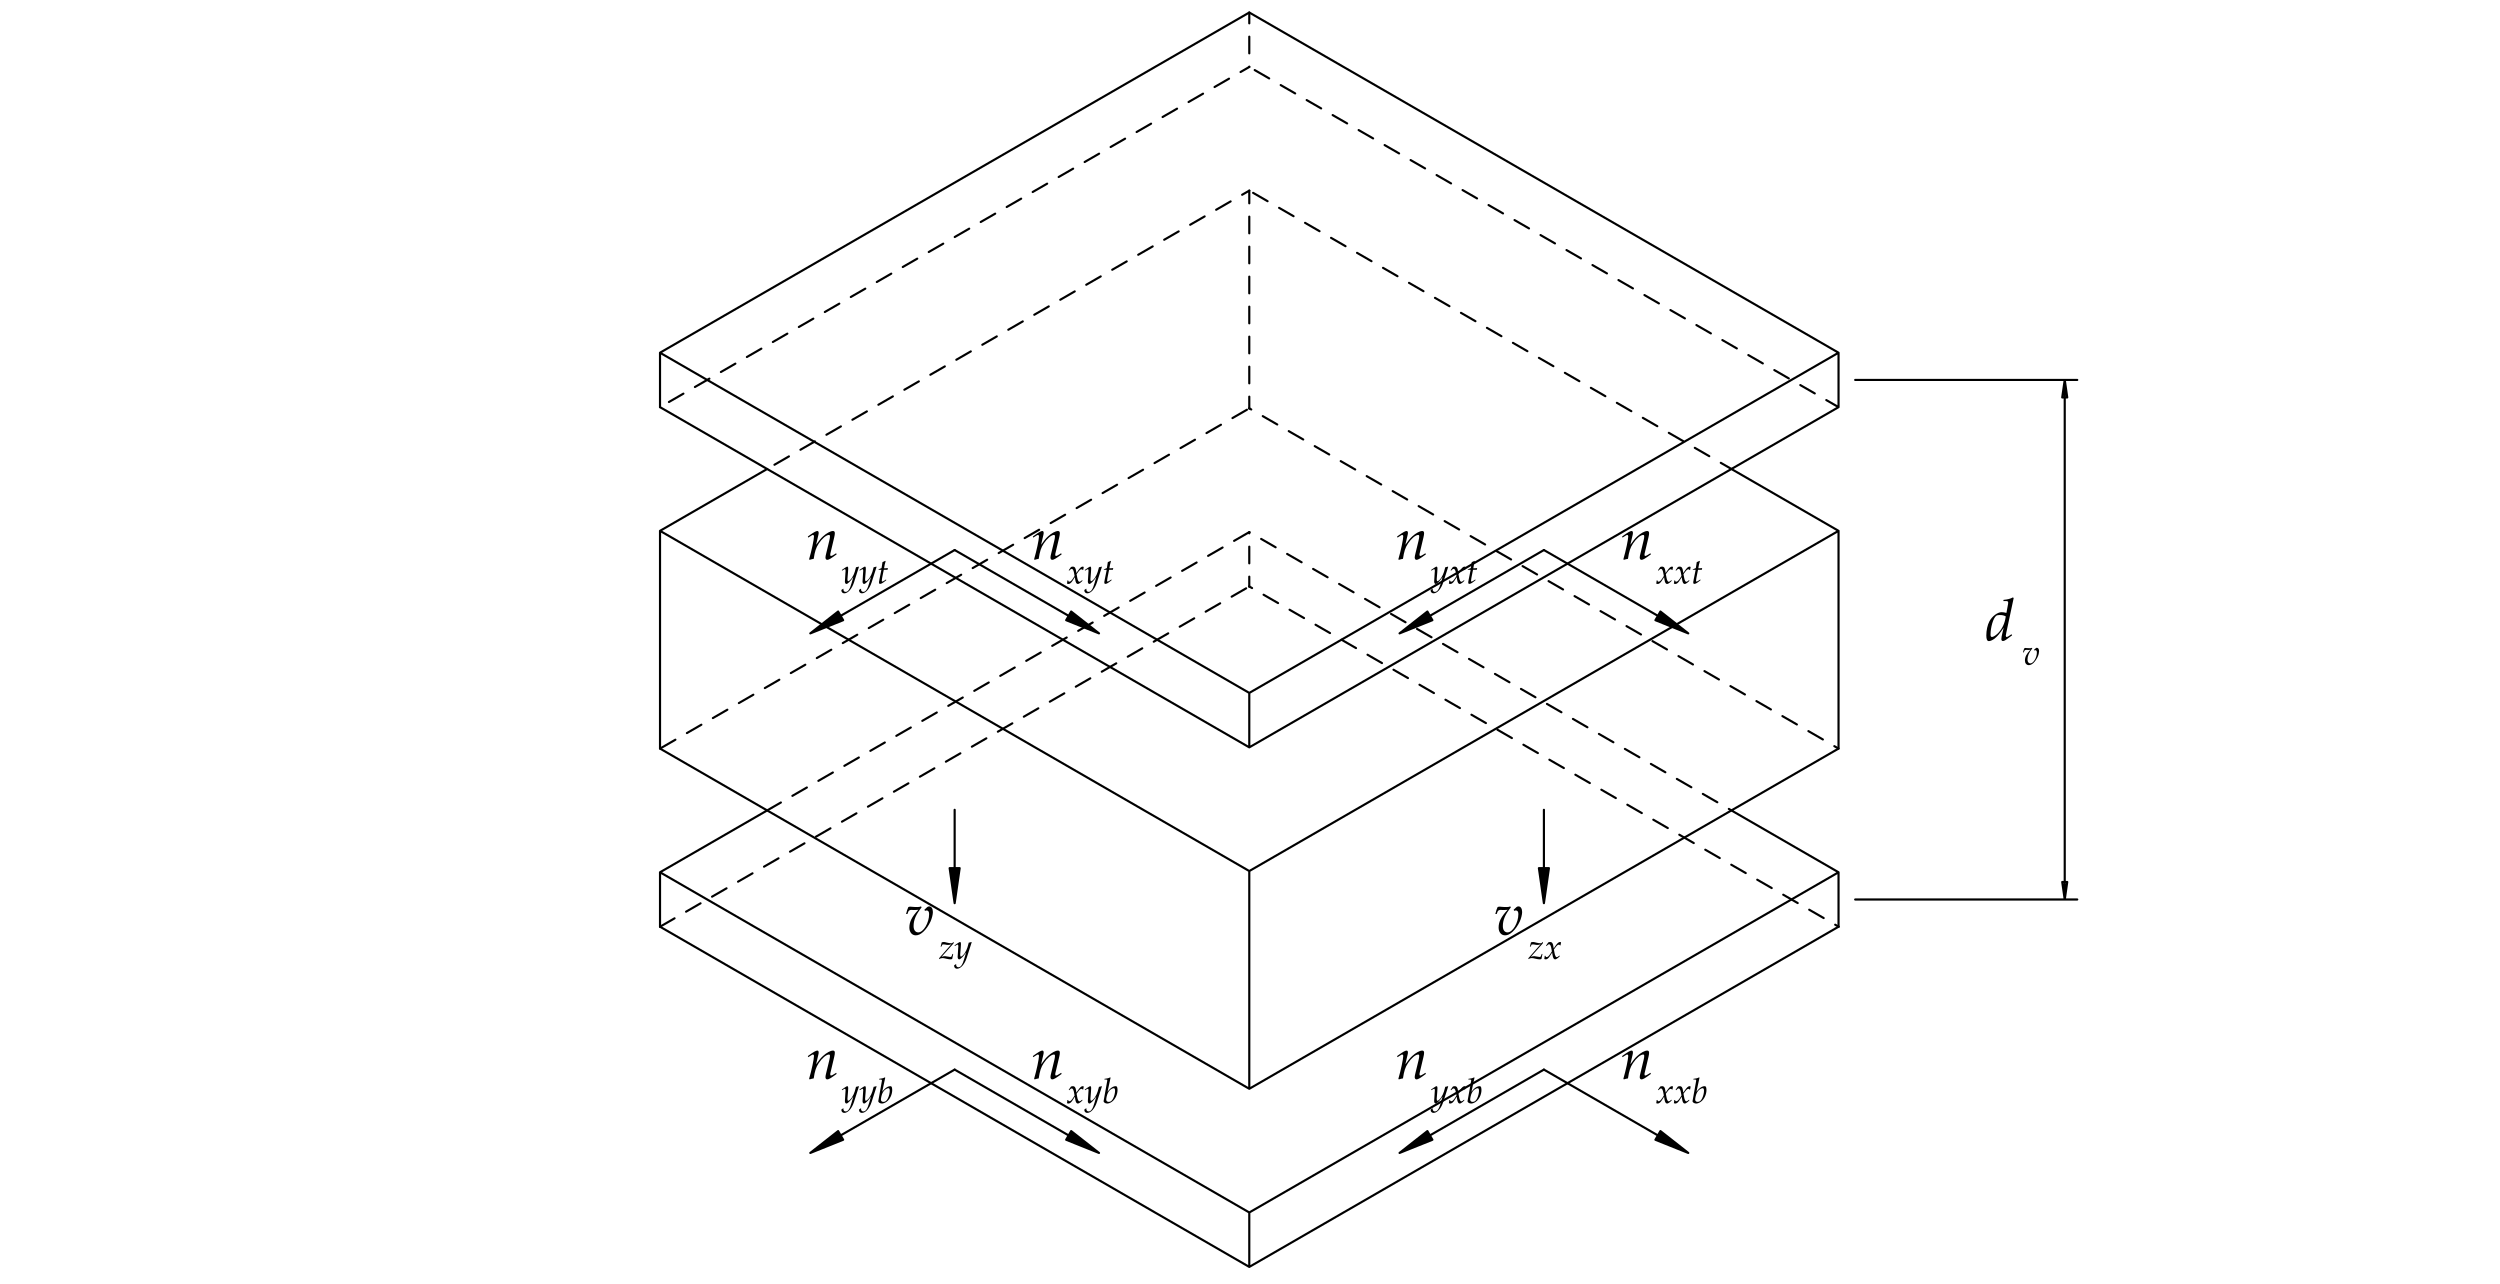
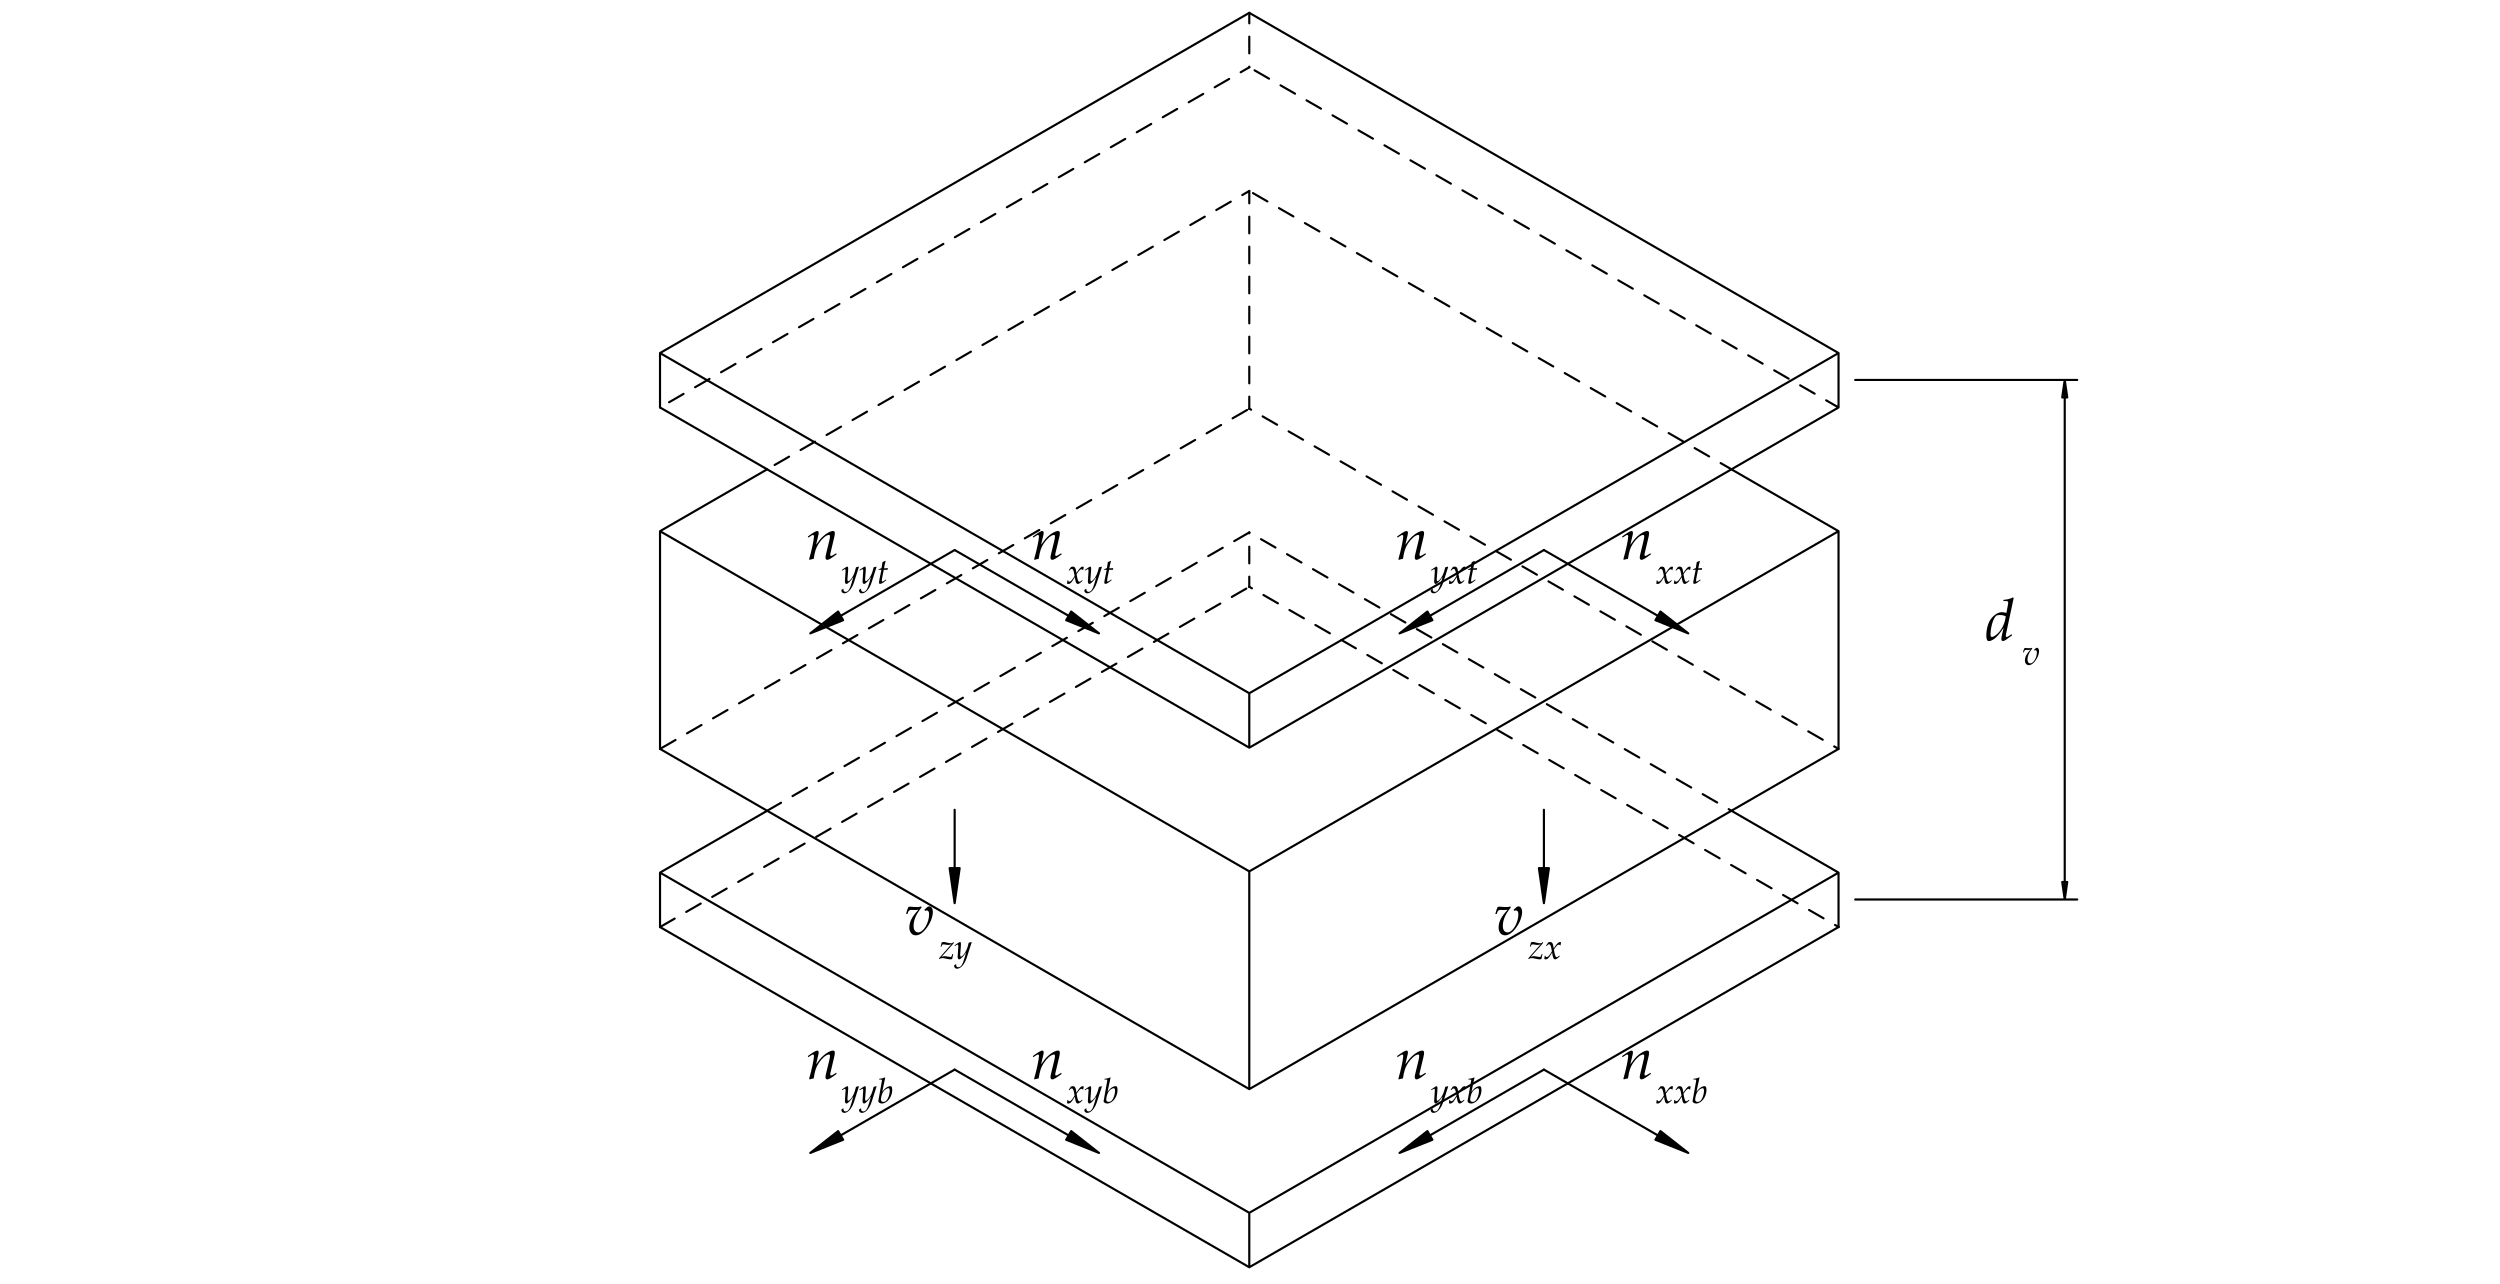
<svg xmlns="http://www.w3.org/2000/svg" version="1.1" id="svg1" width="566.929" height="291.024" viewBox="0 0 566.929 291.024">
  <defs id="defs1">
    <clipPath clipPathUnits="userSpaceOnUse" id="clipPath7">
      <path d="M -0.004,-0.002 V 218.27 H 425.201 V -0.002 H -0.004" transform="matrix(1,0,0,-1,-275.6475,123.1434)" clip-rule="evenodd" id="path7" />
    </clipPath>
    <clipPath clipPathUnits="userSpaceOnUse" id="clipPath8">
      <path d="M -0.004,-0.002 V 218.27 H 425.201 V -0.002 H -0.004" transform="matrix(1,0,0,-1,-281.6385,119.0095)" clip-rule="evenodd" id="path8" />
    </clipPath>
    <clipPath clipPathUnits="userSpaceOnUse" id="clipPath9">
      <path d="M -0.004,-0.002 V 218.27 H 425.201 V -0.002 H -0.004" transform="matrix(1,0,0,-1,-237.3798,123.1434)" clip-rule="evenodd" id="path9" />
    </clipPath>
    <clipPath clipPathUnits="userSpaceOnUse" id="clipPath10">
      <path d="M -0.004,-0.002 V 218.27 H 425.201 V -0.002 H -0.004" transform="matrix(1,0,0,-1,-243.3708,119.0095)" clip-rule="evenodd" id="path10" />
    </clipPath>
    <clipPath clipPathUnits="userSpaceOnUse" id="clipPath11">
      <path d="M -0.004,-0.002 V 218.27 H 425.201 V -0.002 H -0.004" transform="matrix(1,0,0,-1,-175.4277,123.1434)" clip-rule="evenodd" id="path11" />
    </clipPath>
    <clipPath clipPathUnits="userSpaceOnUse" id="clipPath12">
      <path d="M -0.004,-0.002 V 218.27 H 425.201 V -0.002 H -0.004" transform="matrix(1,0,0,-1,-181.4186,119.0095)" clip-rule="evenodd" id="path12" />
    </clipPath>
    <clipPath clipPathUnits="userSpaceOnUse" id="clipPath13">
      <path d="M -0.004,-0.002 V 218.27 H 425.201 V -0.002 H -0.004" transform="matrix(1,0,0,-1,-137.16,123.1434)" clip-rule="evenodd" id="path13" />
    </clipPath>
    <clipPath clipPathUnits="userSpaceOnUse" id="clipPath14">
      <path d="M -0.004,-0.002 V 218.27 H 425.201 V -0.002 H -0.004" transform="matrix(1,0,0,-1,-143.1509,119.0095)" clip-rule="evenodd" id="path14" />
    </clipPath>
    <clipPath clipPathUnits="userSpaceOnUse" id="clipPath15">
      <path d="M -0.004,-0.002 V 218.27 H 425.201 V -0.002 H -0.004" transform="matrix(1,0,0,-1,-275.6475,34.7766)" clip-rule="evenodd" id="path15" />
    </clipPath>
    <clipPath clipPathUnits="userSpaceOnUse" id="clipPath16">
      <path d="M -0.004,-0.002 V 218.27 H 425.201 V -0.002 H -0.004" transform="matrix(1,0,0,-1,-281.6385,30.64275)" clip-rule="evenodd" id="path16" />
    </clipPath>
    <clipPath clipPathUnits="userSpaceOnUse" id="clipPath17">
      <path d="M -0.004,-0.002 V 218.27 H 425.201 V -0.002 H -0.004" transform="matrix(1,0,0,-1,-175.4277,34.7766)" clip-rule="evenodd" id="path17" />
    </clipPath>
    <clipPath clipPathUnits="userSpaceOnUse" id="clipPath18">
      <path d="M -0.004,-0.002 V 218.27 H 425.201 V -0.002 H -0.004" transform="matrix(1,0,0,-1,-181.4186,30.64275)" clip-rule="evenodd" id="path18" />
    </clipPath>
    <clipPath clipPathUnits="userSpaceOnUse" id="clipPath19">
      <path d="M -0.004,-0.002 V 218.27 H 425.201 V -0.002 H -0.004" transform="matrix(1,0,0,-1,-137.16,34.7766)" clip-rule="evenodd" id="path19" />
    </clipPath>
    <clipPath clipPathUnits="userSpaceOnUse" id="clipPath20">
      <path d="M -0.004,-0.002 V 218.27 H 425.201 V -0.002 H -0.004" transform="matrix(1,0,0,-1,-143.1509,30.64275)" clip-rule="evenodd" id="path20" />
    </clipPath>
    <clipPath clipPathUnits="userSpaceOnUse" id="clipPath21">
      <path d="M -0.004,-0.002 V 218.27 H 425.201 V -0.002 H -0.004" transform="matrix(1,0,0,-1,-237.3798,34.7766)" clip-rule="evenodd" id="path21" />
    </clipPath>
    <clipPath clipPathUnits="userSpaceOnUse" id="clipPath22">
      <path d="M -0.004,-0.002 V 218.27 H 425.201 V -0.002 H -0.004" transform="matrix(1,0,0,-1,-243.3708,30.64275)" clip-rule="evenodd" id="path22" />
    </clipPath>
    <clipPath clipPathUnits="userSpaceOnUse" id="clipPath23">
      <path d="M -0.004,-0.002 V 218.27 H 425.201 V -0.002 H -0.004" transform="matrix(1,0,0,-1,-153.8983,59.29674)" clip-rule="evenodd" id="path23" />
    </clipPath>
    <clipPath clipPathUnits="userSpaceOnUse" id="clipPath24">
      <path d="M -0.004,-0.002 V 218.27 H 425.201 V -0.002 H -0.004" transform="matrix(1,0,0,-1,-159.7134,55.16289)" clip-rule="evenodd" id="path24" />
    </clipPath>
    <clipPath clipPathUnits="userSpaceOnUse" id="clipPath25">
      <path d="M -0.004,-0.002 V 218.27 H 425.201 V -0.002 H -0.004" transform="matrix(1,0,0,-1,-254.1182,59.29674)" clip-rule="evenodd" id="path25" />
    </clipPath>
    <clipPath clipPathUnits="userSpaceOnUse" id="clipPath26">
      <path d="M -0.004,-0.002 V 218.27 H 425.201 V -0.002 H -0.004" transform="matrix(1,0,0,-1,-259.9332,55.16289)" clip-rule="evenodd" id="path26" />
    </clipPath>
    <clipPath clipPathUnits="userSpaceOnUse" id="clipPath47">
      <path d="M -0.004,-0.002 V 218.27 H 425.201 V -0.002 H -0.004" transform="matrix(1,0,0,-1,-337.6574,109.3381)" clip-rule="evenodd" id="path47" />
    </clipPath>
    <clipPath clipPathUnits="userSpaceOnUse" id="clipPath48">
      <path d="M -0.004,-0.002 V 218.27 H 425.201 V -0.002 H -0.004" transform="matrix(1,0,0,-1,-343.9449,105.2042)" clip-rule="evenodd" id="path48" />
    </clipPath>
  </defs>
  <g id="g1">
-     <path id="path1" d="m 212.476,148.813 v 1.991 m 0,2.268 v 2.835 m 0,2.268 v 2.835 m 0,2.268 v 2.835 m 0,2.268 v 2.835 m 0,2.268 v 2.835 m 0,2.268 v 2.835 m 0,2.268 v 2.159 m 0,-37.032 v 0 m 0,37.032 v 0 m -80.754,-46.623 2.455,1.417 m 1.964,1.134 2.455,1.417 m 1.964,1.134 2.455,1.417 m 1.964,1.134 2.455,1.417 m 1.964,1.134 2.455,1.417 m 1.964,1.134 2.455,1.417 m 1.964,1.134 2.455,1.417 m 1.964,1.134 2.455,1.417 m 1.964,1.134 2.455,1.417 m 1.964,1.134 2.455,1.417 m 1.964,1.134 2.455,1.417 m 1.964,1.134 2.455,1.417 m 1.964,1.134 2.455,1.417 m 1.964,1.134 2.455,1.417 m 1.964,1.134 2.455,1.417 m 1.964,1.134 2.455,1.417 m 1.964,1.134 2.455,1.417 m 1.964,1.134 2.455,1.417 m 1.964,1.134 1.216,0.702 m -82,-47.343 v 0 m 82,47.343 v 0 m -100.069,-94.806 2.455,1.417 m 1.964,1.134 2.455,1.417 m 1.964,1.134 2.455,1.417 m 1.964,1.134 2.455,1.417 m 1.964,1.134 2.455,1.417 m 1.964,1.134 2.455,1.417 m 1.964,1.134 2.455,1.417 m 1.964,1.134 2.455,1.417 m 1.964,1.134 2.455,1.417 m 1.964,1.134 2.455,1.417 m 1.964,1.134 2.455,1.417 m 1.964,1.134 2.455,1.417 m 1.964,1.134 2.455,1.417 m 1.964,1.134 2.455,1.417 m 1.964,1.134 2.455,1.417 m 1.964,1.134 2.455,1.417 m 1.964,1.134 2.455,1.417 m 1.964,1.134 2.455,1.417 m 1.964,1.134 2.455,1.417" style="fill:none;stroke:#000000;stroke-width:0.368;stroke-linecap:round;stroke-linejoin:round;stroke-miterlimit:10;stroke-dasharray:none;stroke-opacity:1" transform="matrix(1.333333,0,0,-1.333333,0,291.024)" />
-     <path id="path2" d="m 196.364,139.51 2.455,1.417 m 1.964,1.134 2.455,1.417 m 1.964,1.134 2.455,1.417 m 1.964,1.134 2.455,1.417 M 112.256,90.951 v 0 m 100.22,57.862 v 0 m 0.654,36.654 2.455,-1.417 m 1.964,-1.134 2.455,-1.417 m 1.964,-1.134 2.455,-1.417 m 1.964,-1.134 2.455,-1.417 m 1.964,-1.134 2.455,-1.417 m 1.964,-1.134 2.455,-1.417 m 1.964,-1.134 2.455,-1.417 m 1.964,-1.134 2.455,-1.417 m 1.964,-1.134 2.455,-1.417 m 1.964,-1.134 2.455,-1.417 m 1.964,-1.134 2.455,-1.417 m 1.964,-1.134 2.455,-1.417 m 1.964,-1.134 2.455,-1.417 m 1.964,-1.134 2.455,-1.417 m 1.964,-1.134 2.455,-1.417 m 1.964,-1.134 2.455,-1.417 m 1.964,-1.134 2.455,-1.417 m 1.964,-1.134 2.455,-1.417 m 1.964,-1.134 1.808,-1.044 m -82,47.343 v 0 m 82,-47.343 v 0 m -82,10.311 0.33,-0.191 m 1.964,-1.134 2.455,-1.417 m 1.964,-1.134 2.455,-1.417 m 1.964,-1.134 2.455,-1.417 m 1.964,-1.134 2.455,-1.417 m 1.964,-1.134 2.455,-1.417 m 1.964,-1.134 2.455,-1.417 m 1.964,-1.134 2.455,-1.417 m 1.964,-1.134 2.455,-1.417 m 1.964,-1.134 2.455,-1.417 m 1.964,-1.134 2.455,-1.417 m 1.964,-1.134 2.455,-1.417 m 1.964,-1.134 2.455,-1.417 m 1.964,-1.134 2.455,-1.417 m 1.964,-1.134 2.455,-1.417 m 1.964,-1.134 2.455,-1.417 m 1.964,-1.134 2.455,-1.417 m 1.964,-1.134 2.455,-1.417 m 1.964,-1.134 2.455,-1.417 m 1.964,-1.134 2.455,-1.417 m 1.964,-1.134 2.455,-1.417 m 1.964,-1.134 2.455,-1.417 m 1.964,-1.134 2.455,-1.417" style="fill:none;stroke:#000000;stroke-width:0.368;stroke-linecap:round;stroke-linejoin:round;stroke-miterlimit:10;stroke-dasharray:none;stroke-opacity:1" transform="matrix(1.333333,0,0,-1.333333,0,291.024)" />
-     <path id="path3" d="m 311.983,91.362 0.713,-0.411 m -100.22,57.862 v 0 M 312.695,90.951 v 0 m -100.22,27.565 v 1.673 m 0,2.268 v 2.835 m 0,2.268 v 0.215 m 0,-9.258 v 0 m 0,9.258 v 0 m -82,-47.343 2.334,1.347 m 1.964,1.134 2.455,1.417 m 1.964,1.134 2.455,1.417 m 1.964,1.134 2.455,1.417 m 1.964,1.134 2.455,1.417 m 1.964,1.134 2.455,1.417 m 1.964,1.134 2.455,1.417 m 1.964,1.134 2.455,1.417 m 1.964,1.134 2.455,1.417 m 1.964,1.134 2.455,1.417 m 1.964,1.134 2.455,1.417 m 1.964,1.134 2.455,1.417 m 1.964,1.134 2.455,1.417 m 1.964,1.134 2.455,1.417 m 1.964,1.134 2.455,1.417 m 1.964,1.134 2.455,1.417 m 1.964,1.134 2.455,1.417 m 1.964,1.134 2.455,1.417 m 1.964,1.134 2.455,1.417 M 130.476,80.431 v 0 m 82,47.343 v 0 m -100.206,-67.112 2.455,1.417 m 1.964,1.134 2.455,1.417 m 1.964,1.134 2.455,1.417 m 1.964,1.134 2.455,1.417 m 1.964,1.134 2.455,1.417 m 1.964,1.134 2.455,1.417 m 1.964,1.134 2.455,1.417 m 1.964,1.134 2.455,1.417 m 1.964,1.134 2.455,1.417 m 1.964,1.134 2.455,1.417 m 1.964,1.134 2.455,1.417 m 1.964,1.134 2.455,1.417 m 1.964,1.134 2.455,1.417 m 1.964,1.134 2.455,1.417 m 1.964,1.134 2.455,1.417 m 1.964,1.134 2.455,1.417 m 1.964,1.134 2.455,1.417 m 1.964,1.134 2.455,1.417 m 1.964,1.134 2.455,1.417 m 1.964,1.134 2.455,1.417 m 1.964,1.134 2.455,1.417" style="fill:none;stroke:#000000;stroke-width:0.368;stroke-linecap:round;stroke-linejoin:round;stroke-miterlimit:10;stroke-dasharray:none;stroke-opacity:1" transform="matrix(1.333333,0,0,-1.333333,0,291.024)" />
-     <path id="path4" d="m 205.064,114.237 2.455,1.417 m 1.964,1.134 2.455,1.417 M 112.256,60.654 v 0 m 100.22,57.862 v 0 m 0,9.258 0.058,-0.033 m 1.964,-1.134 2.455,-1.417 m 1.964,-1.134 2.455,-1.417 m 1.964,-1.134 2.455,-1.417 m 1.964,-1.134 2.455,-1.417 m 1.964,-1.134 2.455,-1.417 m 1.964,-1.134 2.455,-1.417 m 1.964,-1.134 2.455,-1.417 m 1.964,-1.134 2.455,-1.417 m 1.964,-1.134 2.455,-1.417 m 1.964,-1.134 2.455,-1.417 m 1.964,-1.134 2.455,-1.417 m 1.964,-1.134 2.455,-1.417 m 1.964,-1.134 2.455,-1.417 m 1.964,-1.134 2.455,-1.417 m 1.964,-1.134 2.455,-1.417 m 1.964,-1.134 2.455,-1.417 m 1.964,-1.134 2.455,-1.417 m 1.964,-1.134 2.455,-1.417 m 1.964,-1.134 0.44,-0.254 m -82,47.343 v 0 m 82,-47.343 v 0 m -82,38.085 0.468,-0.27 m 1.964,-1.134 2.455,-1.417 m 1.964,-1.134 2.455,-1.417 m 1.964,-1.134 2.455,-1.417 m 1.964,-1.134 2.455,-1.417 m 1.964,-1.134 2.455,-1.417 m 1.964,-1.134 2.455,-1.417 m 1.964,-1.134 2.455,-1.417 m 1.964,-1.134 2.455,-1.417 m 1.964,-1.134 2.455,-1.417 m 1.964,-1.134 2.455,-1.417 m 1.964,-1.134 2.455,-1.417 m 1.964,-1.134 2.455,-1.417 m 1.964,-1.134 2.455,-1.417 m 1.964,-1.134 2.455,-1.417 m 1.964,-1.134 2.455,-1.417 m 1.964,-1.134 2.455,-1.417 m 1.964,-1.134 2.455,-1.417 m 1.964,-1.134 2.455,-1.417 m 1.964,-1.134 2.455,-1.417 m 1.964,-1.134 2.455,-1.417 m 1.964,-1.134 2.455,-1.417 m 1.964,-1.134 2.455,-1.417 m 1.964,-1.134 0.575,-0.332" style="fill:none;stroke:#000000;stroke-width:0.368;stroke-linecap:round;stroke-linejoin:round;stroke-miterlimit:10;stroke-dasharray:none;stroke-opacity:1" transform="matrix(1.333333,0,0,-1.333333,0,291.024)" />
-     <path id="path5" d="m 212.476,118.516 v 0 M 312.695,60.654 v 0 M 212.476,206.883 v 0.046 m 0,2.268 v 2.835 m 0,2.268 v 1.842 m 0,-9.258 v 0 m 0,9.258 v 0 m -98.701,-66.243 2.455,1.417 m 1.964,1.134 2.455,1.417 m 1.964,1.134 2.455,1.417 m 1.964,1.134 2.455,1.417 m 1.964,1.134 2.455,1.417 m 1.964,1.134 2.455,1.417 m 1.964,1.134 2.455,1.417 m 1.964,1.134 2.455,1.417 m 1.964,1.134 2.455,1.417 m 1.964,1.134 2.455,1.417 m 1.964,1.134 2.455,1.417 m 1.964,1.134 2.455,1.417 m 1.964,1.134 2.455,1.417 m 1.964,1.134 2.455,1.417 m 1.964,1.134 2.455,1.417 m 1.964,1.134 2.455,1.417 m 1.964,1.134 2.455,1.417 m 1.964,1.134 2.455,1.417 m 1.964,1.134 2.455,1.417 m 1.964,1.134 2.455,1.417 m 1.964,1.134 2.455,1.417 m 1.964,1.134 2.455,1.417 m 1.964,1.134 1.488,0.859 M 112.256,149.021 v 0 m 100.22,57.862 v 0 m 0.927,-0.535 2.455,-1.417 m 1.964,-1.134 2.455,-1.417 m 1.964,-1.134 2.455,-1.417 m 1.964,-1.134 2.455,-1.417 m 1.964,-1.134 2.455,-1.417 m 1.964,-1.134 2.455,-1.417 m 1.964,-1.134 2.455,-1.417 m 1.964,-1.134 2.455,-1.417 m 1.964,-1.134 2.455,-1.417 m 1.964,-1.134 2.455,-1.417 m 1.964,-1.134 2.455,-1.417 m 1.964,-1.134 2.455,-1.417 m 1.964,-1.134 2.455,-1.417 m 1.964,-1.134 2.455,-1.417 m 1.964,-1.134 2.455,-1.417 m 1.964,-1.134 2.455,-1.417 m 1.964,-1.134 2.455,-1.417 m 1.964,-1.134 2.455,-1.417" style="fill:none;stroke:#000000;stroke-width:0.368;stroke-linecap:round;stroke-linejoin:round;stroke-miterlimit:10;stroke-dasharray:none;stroke-opacity:1" transform="matrix(1.333333,0,0,-1.333333,0,291.024)" />
-     <path id="path6" d="m 292.94,160.427 2.455,-1.417 m 1.964,-1.134 2.455,-1.417 m 1.964,-1.134 2.455,-1.417 m 1.964,-1.134 2.455,-1.417 m 1.964,-1.134 2.08,-1.201 m -100.22,57.862 v 0 m 100.22,-57.862 v 0 M 112.256,90.951 v 37.032 M 212.476,33.089 v 37.032 l -100.22,57.862 m 0,-37.032 100.22,-57.862 m -100.22,94.894 18.22,10.519 M 312.695,90.951 v 37.032 L 212.476,70.12 m 82,68.381 18.22,-10.519 M 212.476,33.089 312.695,90.951 M 112.256,60.654 v 9.258 M 212.476,2.792 v 9.258 L 112.256,69.912 m 0,-9.258 L 212.476,2.792 m -100.22,67.12 18.22,10.519 M 312.695,60.654 v 9.258 L 212.476,12.05 m 82,68.381 18.22,-10.519 M 212.476,2.792 312.695,60.654 m -200.44,88.367 v 9.258 M 212.476,91.159 v 9.258 l -100.22,57.862 m 0,-9.258 100.22,-57.862 m -100.22,67.12 100.22,57.862 m 100.22,-67.12 v 9.258 L 212.476,100.417 m 0,115.724 100.22,-57.862 M 212.476,91.159 312.695,149.021" style="fill:none;stroke:#000000;stroke-width:0.368;stroke-linecap:round;stroke-linejoin:round;stroke-miterlimit:10;stroke-dasharray:none;stroke-opacity:1" transform="matrix(1.333333,0,0,-1.333333,0,291.024)" />
+     <path id="path1" d="m 212.476,148.756 v 2.047 m 0,2.268 v 2.835 m 0,2.268 v 2.835 m 0,2.268 v 2.835 m 0,2.268 v 2.835 m 0,2.268 v 2.835 m 0,2.268 v 2.835 m 0,2.268 v 2.102 m 0,-37.032 v 0 m 0,37.032 v 0 m -80.729,-46.609 2.455,1.417 m 1.964,1.134 2.455,1.417 m 1.964,1.134 2.455,1.417 m 1.964,1.134 2.455,1.417 m 1.964,1.134 2.455,1.417 m 1.964,1.134 2.455,1.417 m 1.964,1.134 2.455,1.417 m 1.964,1.134 2.455,1.417 m 1.964,1.134 2.455,1.417 m 1.964,1.134 2.455,1.417 m 1.964,1.134 2.455,1.417 m 1.964,1.134 2.455,1.417 m 1.964,1.134 2.455,1.417 m 1.964,1.134 2.455,1.417 m 1.964,1.134 2.455,1.417 m 1.964,1.134 2.455,1.417 m 1.964,1.134 2.455,1.417 m 1.964,1.134 2.455,1.417 m 1.964,1.134 1.191,0.688 m -82,-47.343 v 0 m 82,47.343 v 0 m -100.044,-94.792 2.455,1.417 m 1.964,1.134 2.455,1.417 m 1.964,1.134 2.455,1.417 m 1.964,1.134 2.455,1.417 m 1.964,1.134 2.455,1.417 m 1.964,1.134 2.455,1.417 m 1.964,1.134 2.455,1.417 m 1.964,1.134 2.455,1.417 m 1.964,1.134 2.455,1.417 m 1.964,1.134 2.455,1.417 m 1.964,1.134 2.455,1.417 m 1.964,1.134 2.455,1.417 m 1.964,1.134 2.455,1.417 m 1.964,1.134 2.455,1.417 m 1.964,1.134 2.455,1.417 m 1.964,1.134 2.455,1.417 m 1.964,1.134 2.455,1.417 m 1.964,1.134 2.455,1.417 m 1.964,1.134 2.455,1.417" style="fill:none;stroke:#000000;stroke-width:0.368;stroke-linecap:round;stroke-linejoin:round;stroke-miterlimit:10;stroke-dasharray:none;stroke-opacity:1" transform="matrix(1.333333,0,0,-1.333333,0,291.024)" />
+     <path id="path2" d="m 196.388,139.468 2.455,1.417 m 1.964,1.134 2.455,1.417 m 1.964,1.134 2.455,1.417 m 1.964,1.134 2.455,1.417 M 112.256,90.894 v 0 m 100.22,57.862 v 0 m 0.63,36.668 2.455,-1.417 m 1.964,-1.134 2.455,-1.417 m 1.964,-1.134 2.455,-1.417 m 1.964,-1.134 2.455,-1.417 m 1.964,-1.134 2.455,-1.417 m 1.964,-1.134 2.455,-1.417 m 1.964,-1.134 2.455,-1.417 m 1.964,-1.134 2.455,-1.417 m 1.964,-1.134 2.455,-1.417 m 1.964,-1.134 2.455,-1.417 m 1.964,-1.134 2.455,-1.417 m 1.964,-1.134 2.455,-1.417 m 1.964,-1.134 2.455,-1.417 m 1.964,-1.134 2.455,-1.417 m 1.964,-1.134 2.455,-1.417 m 1.964,-1.134 2.455,-1.417 m 1.964,-1.134 2.455,-1.417 m 1.964,-1.134 2.455,-1.417 m 1.964,-1.134 1.832,-1.058 m -82,47.343 v 0 m 82,-47.343 v 0 m -82,10.311 0.306,-0.176 m 1.964,-1.134 2.455,-1.417 m 1.964,-1.134 2.455,-1.417 m 1.964,-1.134 2.455,-1.417 m 1.964,-1.134 2.455,-1.417 m 1.964,-1.134 2.455,-1.417 m 1.964,-1.134 2.455,-1.417 m 1.964,-1.134 2.455,-1.417 m 1.964,-1.134 2.455,-1.417 m 1.964,-1.134 2.455,-1.417 m 1.964,-1.134 2.455,-1.417 m 1.964,-1.134 2.455,-1.417 m 1.964,-1.134 2.455,-1.417 m 1.964,-1.134 2.455,-1.417 m 1.964,-1.134 2.455,-1.417 m 1.964,-1.134 2.455,-1.417 m 1.964,-1.134 2.455,-1.417 m 1.964,-1.134 2.455,-1.417 m 1.964,-1.134 2.455,-1.417 m 1.964,-1.134 2.455,-1.417 m 1.964,-1.134 2.455,-1.417 m 1.964,-1.134 2.455,-1.417 m 1.964,-1.134 2.455,-1.417" style="fill:none;stroke:#000000;stroke-width:0.368;stroke-linecap:round;stroke-linejoin:round;stroke-miterlimit:10;stroke-dasharray:none;stroke-opacity:1" transform="matrix(1.333333,0,0,-1.333333,0,291.024)" />
+     <path id="path3" d="m 311.958,91.32 0.737,-0.426 m -100.22,57.862 v 0 M 312.695,90.894 v 0 m -100.22,27.565 v 1.73 m 0,2.268 v 2.835 m 0,2.268 v 0.158 m 0,-9.258 v 0 m 0,9.258 v 0 m -82,-47.343 2.358,1.361 m 1.964,1.134 2.455,1.417 m 1.964,1.134 2.455,1.417 m 1.964,1.134 2.455,1.417 m 1.964,1.134 2.455,1.417 m 1.964,1.134 2.455,1.417 m 1.964,1.134 2.455,1.417 m 1.964,1.134 2.455,1.417 m 1.964,1.134 2.455,1.417 m 1.964,1.134 2.455,1.417 m 1.964,1.134 2.455,1.417 m 1.964,1.134 2.455,1.417 m 1.964,1.134 2.455,1.417 m 1.964,1.134 2.455,1.417 m 1.964,1.134 2.455,1.417 m 1.964,1.134 2.455,1.417 m 1.964,1.134 2.455,1.417 m 1.964,1.134 2.455,1.417 m 1.964,1.134 2.455,1.417 M 130.476,80.375 v 0 m 82,47.343 v 0 M 112.294,60.619 l 2.455,1.417 m 1.964,1.134 2.455,1.417 m 1.964,1.134 2.455,1.417 m 1.964,1.134 2.455,1.417 m 1.964,1.134 2.455,1.417 m 1.964,1.134 2.455,1.417 m 1.964,1.134 2.455,1.417 m 1.964,1.134 2.455,1.417 m 1.964,1.134 2.455,1.417 m 1.964,1.134 2.455,1.417 m 1.964,1.134 2.455,1.417 m 1.964,1.134 2.455,1.417 m 1.964,1.134 2.455,1.417 m 1.964,1.134 2.455,1.417 m 1.964,1.134 2.455,1.417 m 1.964,1.134 2.455,1.417 m 1.964,1.134 2.455,1.417 m 1.964,1.134 2.455,1.417 m 1.964,1.134 2.455,1.417 m 1.964,1.134 2.455,1.417 m 1.964,1.134 2.455,1.417" style="fill:none;stroke:#000000;stroke-width:0.368;stroke-linecap:round;stroke-linejoin:round;stroke-miterlimit:10;stroke-dasharray:none;stroke-opacity:1" transform="matrix(1.333333,0,0,-1.333333,0,291.024)" />
+     <path id="path4" d="m 205.088,114.194 2.455,1.417 m 1.964,1.134 2.455,1.417 M 112.256,60.597 v 0 m 100.22,57.862 v 0 m 0,9.258 0.033,-0.019 m 1.964,-1.134 2.455,-1.417 m 1.964,-1.134 2.455,-1.417 m 1.964,-1.134 2.455,-1.417 m 1.964,-1.134 2.455,-1.417 m 1.964,-1.134 2.455,-1.417 m 1.964,-1.134 2.455,-1.417 m 1.964,-1.134 2.455,-1.417 m 1.964,-1.134 2.455,-1.417 m 1.964,-1.134 2.455,-1.417 m 1.964,-1.134 2.455,-1.417 m 1.964,-1.134 2.455,-1.417 m 1.964,-1.134 2.455,-1.417 m 1.964,-1.134 2.455,-1.417 m 1.964,-1.134 2.455,-1.417 m 1.964,-1.134 2.455,-1.417 m 1.964,-1.134 2.455,-1.417 m 1.964,-1.134 2.455,-1.417 m 1.964,-1.134 2.455,-1.417 m 1.964,-1.134 0.465,-0.268 m -82,47.343 v 0 m 82,-47.343 v 0 m -82,38.085 0.443,-0.256 m 1.964,-1.134 2.455,-1.417 m 1.964,-1.134 2.455,-1.417 m 1.964,-1.134 2.455,-1.417 m 1.964,-1.134 2.455,-1.417 m 1.964,-1.134 2.455,-1.417 m 1.964,-1.134 2.455,-1.417 m 1.964,-1.134 2.455,-1.417 m 1.964,-1.134 2.455,-1.417 m 1.964,-1.134 2.455,-1.417 m 1.964,-1.134 2.455,-1.417 m 1.964,-1.134 2.455,-1.417 m 1.964,-1.134 2.455,-1.417 m 1.964,-1.134 2.455,-1.417 m 1.964,-1.134 2.455,-1.417 m 1.964,-1.134 2.455,-1.417 m 1.964,-1.134 2.455,-1.417 m 1.964,-1.134 2.455,-1.417 m 1.964,-1.134 2.455,-1.417 m 1.964,-1.134 2.455,-1.417 m 1.964,-1.134 2.455,-1.417 m 1.964,-1.134 2.455,-1.417 m 1.964,-1.134 2.455,-1.417 m 1.964,-1.134 0.6,-0.346" style="fill:none;stroke:#000000;stroke-width:0.368;stroke-linecap:round;stroke-linejoin:round;stroke-miterlimit:10;stroke-dasharray:none;stroke-opacity:1" transform="matrix(1.333333,0,0,-1.333333,0,291.024)" />
+     <path id="path5" d="m 212.476,118.459 v 0 M 312.695,60.597 v 0 M 212.476,206.826 v 0.103 m 0,2.268 v 2.835 m 0,2.268 v 1.785 m 0,-9.258 v 0 m 0,9.258 v 0 m -98.677,-66.229 2.455,1.417 m 1.964,1.134 2.455,1.417 m 1.964,1.134 2.455,1.417 m 1.964,1.134 2.455,1.417 m 1.964,1.134 2.455,1.417 m 1.964,1.134 2.455,1.417 m 1.964,1.134 2.455,1.417 m 1.964,1.134 2.455,1.417 m 1.964,1.134 2.455,1.417 m 1.964,1.134 2.455,1.417 m 1.964,1.134 2.455,1.417 m 1.964,1.134 2.455,1.417 m 1.964,1.134 2.455,1.417 m 1.964,1.134 2.455,1.417 m 1.964,1.134 2.455,1.417 m 1.964,1.134 2.455,1.417 m 1.964,1.134 2.455,1.417 m 1.964,1.134 2.455,1.417 m 1.964,1.134 2.455,1.417 m 1.964,1.134 2.455,1.417 m 1.964,1.134 2.455,1.417 m 1.964,1.134 2.455,1.417 m 1.964,1.134 1.464,0.845 M 112.256,148.964 v 0 m 100.22,57.862 v 0 m 0.902,-0.521 2.455,-1.417 m 1.964,-1.134 2.455,-1.417 m 1.964,-1.134 2.455,-1.417 m 1.964,-1.134 2.455,-1.417 m 1.964,-1.134 2.455,-1.417 m 1.964,-1.134 2.455,-1.417 m 1.964,-1.134 2.455,-1.417 m 1.964,-1.134 2.455,-1.417 m 1.964,-1.134 2.455,-1.417 m 1.964,-1.134 2.455,-1.417 m 1.964,-1.134 2.455,-1.417 m 1.964,-1.134 2.455,-1.417 m 1.964,-1.134 2.455,-1.417 m 1.964,-1.134 2.455,-1.417 m 1.964,-1.134 2.455,-1.417 m 1.964,-1.134 2.455,-1.417 m 1.964,-1.134 2.455,-1.417 m 1.964,-1.134 2.455,-1.417" style="fill:none;stroke:#000000;stroke-width:0.368;stroke-linecap:round;stroke-linejoin:round;stroke-miterlimit:10;stroke-dasharray:none;stroke-opacity:1" transform="matrix(1.333333,0,0,-1.333333,0,291.024)" />
+     <path id="path6" d="m 292.916,160.384 2.455,-1.417 m 1.964,-1.134 2.455,-1.417 m 1.964,-1.134 2.455,-1.417 m 1.964,-1.134 2.455,-1.417 m 1.964,-1.134 2.105,-1.215 m -100.22,57.862 v 0 m 100.22,-57.862 v 0 M 112.256,90.894 v 37.032 M 212.476,33.032 v 37.032 l -100.22,57.862 m 0,-37.032 100.22,-57.862 m -100.22,94.894 18.22,10.519 M 312.695,90.894 v 37.032 L 212.476,70.064 m 82,68.381 18.22,-10.519 M 212.476,33.032 312.695,90.894 M 112.256,60.597 v 9.258 M 212.476,2.735 v 9.258 L 112.256,69.855 m 0,-9.258 100.22,-57.862 m -100.22,67.12 18.22,10.519 M 312.695,60.597 v 9.258 L 212.476,11.993 m 82,68.381 18.22,-10.519 M 212.476,2.735 312.695,60.597 m -200.44,88.367 v 9.258 M 212.476,91.102 v 9.258 l -100.22,57.862 m 0,-9.258 100.22,-57.862 m -100.22,67.12 100.22,57.862 m 100.22,-67.12 v 9.258 L 212.476,100.36 m 0,115.724 100.22,-57.862 M 212.476,91.102 312.695,148.964" style="fill:none;stroke:#000000;stroke-width:0.368;stroke-linecap:round;stroke-linejoin:round;stroke-miterlimit:10;stroke-dasharray:none;stroke-opacity:1" transform="matrix(1.333333,0,0,-1.333333,0,291.024)" />
    <text id="text6" xml:space="preserve" transform="matrix(1.333333,0,0,1.333333,367.53,126.8328)" clip-path="url(#clipPath7)">
      <tspan style="font-style:italic;font-variant:normal;font-weight:normal;font-stretch:normal;font-size:10.007px;font-family:'Palatino Linotype';writing-mode:lr-tb;fill:#000000;fill-opacity:1;fill-rule:nonzero;stroke:none" x="0" y="0" id="tspan6">n</tspan>
    </text>
    <text id="text7" xml:space="preserve" transform="matrix(1.333333,0,0,1.333333,375.518,132.3446)" clip-path="url(#clipPath8)">
      <tspan style="font-style:italic;font-variant:normal;font-weight:normal;font-stretch:normal;font-size:6.004px;font-family:'Palatino Linotype';writing-mode:lr-tb;fill:#000000;fill-opacity:1;fill-rule:nonzero;stroke:none" x="0 3.002 6.004" y="0" id="tspan7">xxt</tspan>
    </text>
    <text id="text8" xml:space="preserve" transform="matrix(1.333333,0,0,1.333333,316.5064,126.8328)" clip-path="url(#clipPath9)">
      <tspan style="font-style:italic;font-variant:normal;font-weight:normal;font-stretch:normal;font-size:10.007px;font-family:'Palatino Linotype';writing-mode:lr-tb;fill:#000000;fill-opacity:1;fill-rule:nonzero;stroke:none" x="0" y="0" id="tspan8">n</tspan>
    </text>
    <text id="text9" xml:space="preserve" transform="matrix(1.333333,0,0,1.333333,324.4943,132.3446)" clip-path="url(#clipPath10)">
      <tspan style="font-style:italic;font-variant:normal;font-weight:normal;font-stretch:normal;font-size:6.004px;font-family:'Palatino Linotype';writing-mode:lr-tb;fill:#000000;fill-opacity:1;fill-rule:nonzero;stroke:none" x="0 3.002 6.004" y="0" id="tspan9">yxt</tspan>
    </text>
    <text id="text10" xml:space="preserve" transform="matrix(1.333333,0,0,1.333333,233.9036,126.8328)" clip-path="url(#clipPath11)">
      <tspan style="font-style:italic;font-variant:normal;font-weight:normal;font-stretch:normal;font-size:10.007px;font-family:'Palatino Linotype';writing-mode:lr-tb;fill:#000000;fill-opacity:1;fill-rule:nonzero;stroke:none" x="0" y="0" id="tspan10">n</tspan>
    </text>
    <text id="text11" xml:space="preserve" transform="matrix(1.333333,0,0,1.333333,241.8915,132.3446)" clip-path="url(#clipPath12)">
      <tspan style="font-style:italic;font-variant:normal;font-weight:normal;font-stretch:normal;font-size:6.004px;font-family:'Palatino Linotype';writing-mode:lr-tb;fill:#000000;fill-opacity:1;fill-rule:nonzero;stroke:none" x="0 3.002 6.004" y="0" id="tspan11">xyt</tspan>
    </text>
    <text id="text12" xml:space="preserve" transform="matrix(1.333333,0,0,1.333333,182.88,126.8328)" clip-path="url(#clipPath13)">
      <tspan style="font-style:italic;font-variant:normal;font-weight:normal;font-stretch:normal;font-size:10.007px;font-family:'Palatino Linotype';writing-mode:lr-tb;fill:#000000;fill-opacity:1;fill-rule:nonzero;stroke:none" x="0" y="0" id="tspan12">n</tspan>
    </text>
    <text id="text13" xml:space="preserve" transform="matrix(1.333333,0,0,1.333333,190.8679,132.3446)" clip-path="url(#clipPath14)">
      <tspan style="font-style:italic;font-variant:normal;font-weight:normal;font-stretch:normal;font-size:6.004px;font-family:'Palatino Linotype';writing-mode:lr-tb;fill:#000000;fill-opacity:1;fill-rule:nonzero;stroke:none" x="0 3.002 6.004" y="0" id="tspan13">yyt</tspan>
    </text>
    <text id="text14" xml:space="preserve" transform="matrix(1.333333,0,0,1.333333,367.53,244.6552)" clip-path="url(#clipPath15)">
      <tspan style="font-style:italic;font-variant:normal;font-weight:normal;font-stretch:normal;font-size:10.007px;font-family:'Palatino Linotype';writing-mode:lr-tb;fill:#000000;fill-opacity:1;fill-rule:nonzero;stroke:none" x="0" y="0" id="tspan14">n</tspan>
    </text>
    <text id="text15" xml:space="preserve" transform="matrix(1.333333,0,0,1.333333,375.518,250.167)" clip-path="url(#clipPath16)">
      <tspan style="font-style:italic;font-variant:normal;font-weight:normal;font-stretch:normal;font-size:6.004px;font-family:'Palatino Linotype';writing-mode:lr-tb;fill:#000000;fill-opacity:1;fill-rule:nonzero;stroke:none" x="0 3.002 6.004" y="0" id="tspan15">xxb</tspan>
    </text>
    <text id="text16" xml:space="preserve" transform="matrix(1.333333,0,0,1.333333,233.9036,244.6552)" clip-path="url(#clipPath17)">
      <tspan style="font-style:italic;font-variant:normal;font-weight:normal;font-stretch:normal;font-size:10.007px;font-family:'Palatino Linotype';writing-mode:lr-tb;fill:#000000;fill-opacity:1;fill-rule:nonzero;stroke:none" x="0" y="0" id="tspan16">n</tspan>
    </text>
    <text id="text17" xml:space="preserve" transform="matrix(1.333333,0,0,1.333333,241.8915,250.167)" clip-path="url(#clipPath18)">
      <tspan style="font-style:italic;font-variant:normal;font-weight:normal;font-stretch:normal;font-size:6.004px;font-family:'Palatino Linotype';writing-mode:lr-tb;fill:#000000;fill-opacity:1;fill-rule:nonzero;stroke:none" x="0 3.002 6.004" y="0" id="tspan17">xyb</tspan>
    </text>
    <text id="text18" xml:space="preserve" transform="matrix(1.333333,0,0,1.333333,182.88,244.6552)" clip-path="url(#clipPath19)">
      <tspan style="font-style:italic;font-variant:normal;font-weight:normal;font-stretch:normal;font-size:10.007px;font-family:'Palatino Linotype';writing-mode:lr-tb;fill:#000000;fill-opacity:1;fill-rule:nonzero;stroke:none" x="0" y="0" id="tspan18">n</tspan>
    </text>
    <text id="text19" xml:space="preserve" transform="matrix(1.333333,0,0,1.333333,190.8679,250.167)" clip-path="url(#clipPath20)">
      <tspan style="font-style:italic;font-variant:normal;font-weight:normal;font-stretch:normal;font-size:6.004px;font-family:'Palatino Linotype';writing-mode:lr-tb;fill:#000000;fill-opacity:1;fill-rule:nonzero;stroke:none" x="0 3.002 6.004" y="0" id="tspan19">yyb</tspan>
    </text>
    <text id="text20" xml:space="preserve" transform="matrix(1.333333,0,0,1.333333,316.5064,244.6552)" clip-path="url(#clipPath21)">
      <tspan style="font-style:italic;font-variant:normal;font-weight:normal;font-stretch:normal;font-size:10.007px;font-family:'Palatino Linotype';writing-mode:lr-tb;fill:#000000;fill-opacity:1;fill-rule:nonzero;stroke:none" x="0" y="0" id="tspan20">n</tspan>
    </text>
    <text id="text21" xml:space="preserve" transform="matrix(1.333333,0,0,1.333333,324.4943,250.167)" clip-path="url(#clipPath22)">
      <tspan style="font-style:italic;font-variant:normal;font-weight:normal;font-stretch:normal;font-size:6.004px;font-family:'Palatino Linotype';writing-mode:lr-tb;fill:#000000;fill-opacity:1;fill-rule:nonzero;stroke:none" x="0 3.002 6.004" y="0" id="tspan21">yxb</tspan>
    </text>
    <text id="text22" xml:space="preserve" transform="matrix(1.333333,0,0,1.333333,205.1978,211.9617)" clip-path="url(#clipPath23)">
      <tspan style="font-style:italic;font-variant:normal;font-weight:normal;font-stretch:normal;font-size:10.007px;font-family:'Palatino Linotype';writing-mode:lr-tb;fill:#000000;fill-opacity:1;fill-rule:nonzero;stroke:none" x="0" y="0" id="tspan22">v</tspan>
    </text>
    <text id="text23" xml:space="preserve" transform="matrix(1.333333,0,0,1.333333,212.9512,217.4735)" clip-path="url(#clipPath24)">
      <tspan style="font-style:italic;font-variant:normal;font-weight:normal;font-stretch:normal;font-size:6.004px;font-family:'Palatino Linotype';writing-mode:lr-tb;fill:#000000;fill-opacity:1;fill-rule:nonzero;stroke:none" x="0 2.666" y="0" id="tspan23">zy</tspan>
    </text>
    <text id="text24" xml:space="preserve" transform="matrix(1.333333,0,0,1.333333,338.8243,211.9617)" clip-path="url(#clipPath25)">
      <tspan style="font-style:italic;font-variant:normal;font-weight:normal;font-stretch:normal;font-size:10.007px;font-family:'Palatino Linotype';writing-mode:lr-tb;fill:#000000;fill-opacity:1;fill-rule:nonzero;stroke:none" x="0" y="0" id="tspan24">v</tspan>
    </text>
    <text id="text25" xml:space="preserve" transform="matrix(1.333333,0,0,1.333333,346.5777,217.4735)" clip-path="url(#clipPath26)">
      <tspan style="font-style:italic;font-variant:normal;font-weight:normal;font-stretch:normal;font-size:6.004px;font-family:'Palatino Linotype';writing-mode:lr-tb;fill:#000000;fill-opacity:1;fill-rule:nonzero;stroke:none" x="0 2.666" y="0" id="tspan25">zx</tspan>
    </text>
    <path id="path27" d="m 351.167,65.283 -0.425,2.976 h 0.85 l -0.425,-2.976 m 0,88.367 -0.425,-2.976 h 0.85 l -0.425,2.976 m 0,-88.367 h -2.126 m 2.126,0 h 2.126 m -2.126,88.367 h -2.126 m 2.126,0 h 2.126 m -2.126,-88.367 h -35.637 m 35.637,88.367 h -35.637 m 35.637,-88.367 v 0 m 0,88.367 v 0 m 0,-88.367 v 88.367 m -88.581,-28.931 24.549,-14.173 m -5.155,2.976 -0.368,0.213 m 5.523,-3.189 v 0 l -4.73,3.713 -0.85,-1.473 5.58,-2.24" style="fill:none;stroke:#000000;stroke-width:0.368;stroke-linecap:round;stroke-linejoin:round;stroke-miterlimit:10;stroke-dasharray:none;stroke-opacity:1" transform="matrix(1.333333,0,0,-1.333333,0,291.024)" />
    <path id="path28" d="m 281.554,112.786 5.58,-2.24 -4.73,3.713 z" style="fill:#000000;fill-opacity:1;fill-rule:nonzero;stroke:none" transform="matrix(1.333333,0,0,-1.333333,0,291.024)" />
    <path id="path29" d="M 262.586,124.719 238.037,110.546 m 5.155,2.976 0.368,0.213 m -5.523,-3.189 v 0 l 5.58,2.24 -0.85,1.473 -4.73,-3.713" style="fill:none;stroke:#000000;stroke-width:0.368;stroke-linecap:round;stroke-linejoin:round;stroke-miterlimit:10;stroke-dasharray:none;stroke-opacity:1" transform="matrix(1.333333,0,0,-1.333333,0,291.024)" />
    <path id="path30" d="m 242.767,114.258 -4.73,-3.713 5.58,2.24 z" style="fill:#000000;fill-opacity:1;fill-rule:nonzero;stroke:none" transform="matrix(1.333333,0,0,-1.333333,0,291.024)" />
    <path id="path31" d="m 162.366,124.719 24.549,-14.173 m -5.155,2.976 -0.368,0.213 m 5.523,-3.189 v 0 l -4.73,3.713 -0.85,-1.473 5.58,-2.24" style="fill:none;stroke:#000000;stroke-width:0.368;stroke-linecap:round;stroke-linejoin:round;stroke-miterlimit:10;stroke-dasharray:none;stroke-opacity:1" transform="matrix(1.333333,0,0,-1.333333,0,291.024)" />
    <path id="path32" d="m 181.334,112.786 5.58,-2.24 -4.73,3.713 z" style="fill:#000000;fill-opacity:1;fill-rule:nonzero;stroke:none" transform="matrix(1.333333,0,0,-1.333333,0,291.024)" />
    <path id="path33" d="m 162.366,124.719 -24.549,-14.173 m 5.155,2.976 0.368,0.213 m -5.523,-3.189 v 0 l 5.58,2.24 -0.85,1.473 -4.73,-3.713" style="fill:none;stroke:#000000;stroke-width:0.368;stroke-linecap:round;stroke-linejoin:round;stroke-miterlimit:10;stroke-dasharray:none;stroke-opacity:1" transform="matrix(1.333333,0,0,-1.333333,0,291.024)" />
    <path id="path34" d="m 142.547,114.258 -4.73,-3.713 5.58,2.24 z" style="fill:#000000;fill-opacity:1;fill-rule:nonzero;stroke:none" transform="matrix(1.333333,0,0,-1.333333,0,291.024)" />
    <path id="path35" d="m 262.586,36.352 24.549,-14.173 m -5.155,2.976 -0.368,0.213 m 5.523,-3.189 v 0 l -4.73,3.713 -0.85,-1.473 5.58,-2.24" style="fill:none;stroke:#000000;stroke-width:0.368;stroke-linecap:round;stroke-linejoin:round;stroke-miterlimit:10;stroke-dasharray:none;stroke-opacity:1" transform="matrix(1.333333,0,0,-1.333333,0,291.024)" />
    <path id="path36" d="m 281.554,24.419 5.58,-2.24 -4.73,3.713 z" style="fill:#000000;fill-opacity:1;fill-rule:nonzero;stroke:none" transform="matrix(1.333333,0,0,-1.333333,0,291.024)" />
    <path id="path37" d="M 262.586,36.352 238.037,22.179 m 5.155,2.976 0.368,0.213 m -5.523,-3.189 v 0 l 5.58,2.24 -0.85,1.473 -4.73,-3.713" style="fill:none;stroke:#000000;stroke-width:0.368;stroke-linecap:round;stroke-linejoin:round;stroke-miterlimit:10;stroke-dasharray:none;stroke-opacity:1" transform="matrix(1.333333,0,0,-1.333333,0,291.024)" />
    <path id="path38" d="m 242.767,25.892 -4.73,-3.713 5.58,2.24 z" style="fill:#000000;fill-opacity:1;fill-rule:nonzero;stroke:none" transform="matrix(1.333333,0,0,-1.333333,0,291.024)" />
    <path id="path39" d="m 162.366,36.352 24.549,-14.173 m -5.155,2.976 -0.368,0.213 m 5.523,-3.189 v 0 l -4.73,3.713 -0.85,-1.473 5.58,-2.24" style="fill:none;stroke:#000000;stroke-width:0.368;stroke-linecap:round;stroke-linejoin:round;stroke-miterlimit:10;stroke-dasharray:none;stroke-opacity:1" transform="matrix(1.333333,0,0,-1.333333,0,291.024)" />
    <path id="path40" d="m 181.334,24.419 5.58,-2.24 -4.73,3.713 z" style="fill:#000000;fill-opacity:1;fill-rule:nonzero;stroke:none" transform="matrix(1.333333,0,0,-1.333333,0,291.024)" />
    <path id="path41" d="M 162.366,36.352 137.817,22.179 m 5.155,2.976 0.368,0.213 m -5.523,-3.189 v 0 l 5.58,2.24 -0.85,1.473 -4.73,-3.713" style="fill:none;stroke:#000000;stroke-width:0.368;stroke-linecap:round;stroke-linejoin:round;stroke-miterlimit:10;stroke-dasharray:none;stroke-opacity:1" transform="matrix(1.333333,0,0,-1.333333,0,291.024)" />
    <path id="path42" d="m 142.547,25.892 -4.73,-3.713 5.58,2.24 z" style="fill:#000000;fill-opacity:1;fill-rule:nonzero;stroke:none" transform="matrix(1.333333,0,0,-1.333333,0,291.024)" />
    <path id="path43" d="M 162.366,80.535 V 64.661 m 0,5.953 v 0.425 m 0,-6.378 v 0 l 0.85,5.953 h -1.701 l 0.85,-5.953" style="fill:none;stroke:#000000;stroke-width:0.368;stroke-linecap:round;stroke-linejoin:round;stroke-miterlimit:10;stroke-dasharray:none;stroke-opacity:1" transform="matrix(1.333333,0,0,-1.333333,0,291.024)" />
    <path id="path44" d="m 161.515,70.614 0.85,-5.953 0.85,5.953 z" style="fill:#000000;fill-opacity:1;fill-rule:nonzero;stroke:none" transform="matrix(1.333333,0,0,-1.333333,0,291.024)" />
    <path id="path45" d="M 262.586,80.535 V 64.661 m 0,5.953 v 0.425 m 0,-6.378 v 0 l 0.85,5.953 h -1.701 l 0.85,-5.953" style="fill:none;stroke:#000000;stroke-width:0.368;stroke-linecap:round;stroke-linejoin:round;stroke-miterlimit:10;stroke-dasharray:none;stroke-opacity:1" transform="matrix(1.333333,0,0,-1.333333,0,291.024)" />
    <path id="path46" d="m 261.735,70.614 0.85,-5.953 0.85,5.953 z" style="fill:#000000;fill-opacity:1;fill-rule:nonzero;stroke:none" transform="matrix(1.333333,0,0,-1.333333,0,291.024)" />
    <text id="text46" xml:space="preserve" transform="matrix(1.333333,0,0,1.333333,450.2099,145.2399)" clip-path="url(#clipPath47)">
      <tspan style="font-style:italic;font-variant:normal;font-weight:normal;font-stretch:normal;font-size:10.007px;font-family:'Palatino Linotype';writing-mode:lr-tb;fill:#000000;fill-opacity:1;fill-rule:nonzero;stroke:none" x="0" y="0" id="tspan46">d</tspan>
    </text>
    <text id="text47" xml:space="preserve" transform="matrix(1.333333,0,0,1.333333,458.5932,150.7517)" clip-path="url(#clipPath48)">
      <tspan style="font-style:italic;font-variant:normal;font-weight:normal;font-stretch:normal;font-size:6.004px;font-family:'Palatino Linotype';writing-mode:lr-tb;fill:#000000;fill-opacity:1;fill-rule:nonzero;stroke:none" x="0" y="0" id="tspan47">v</tspan>
    </text>
  </g>
</svg>
